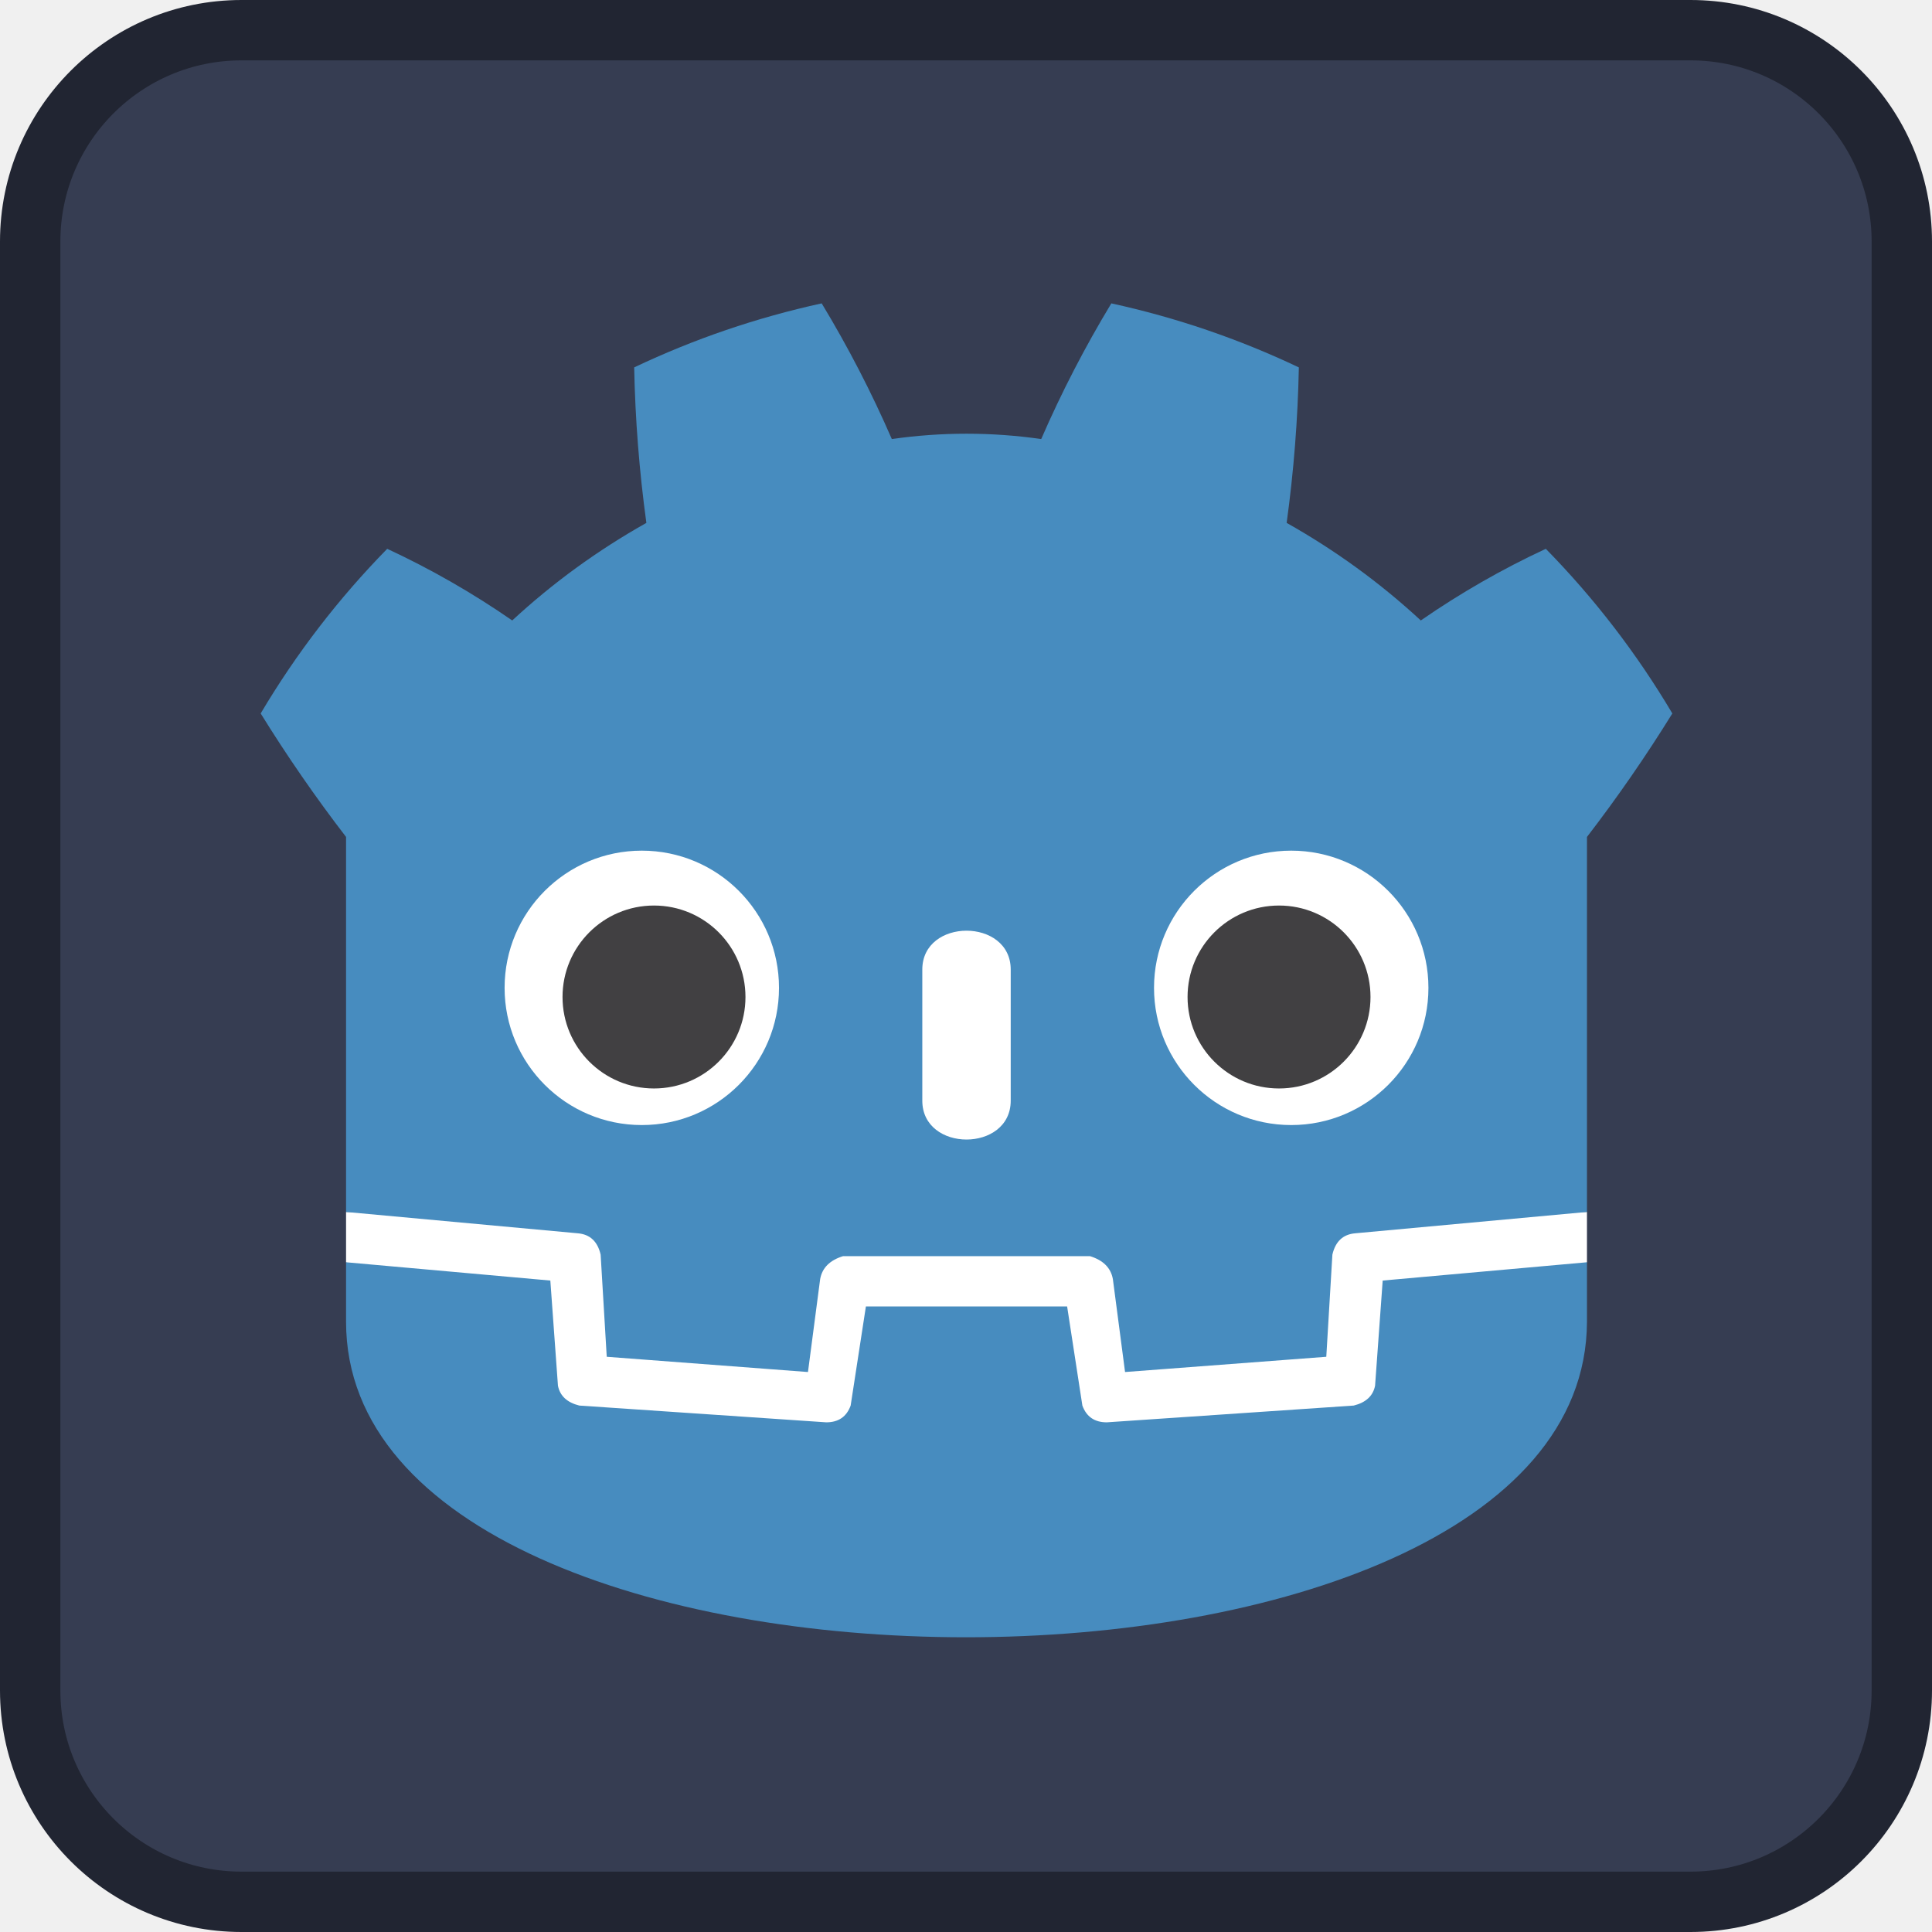
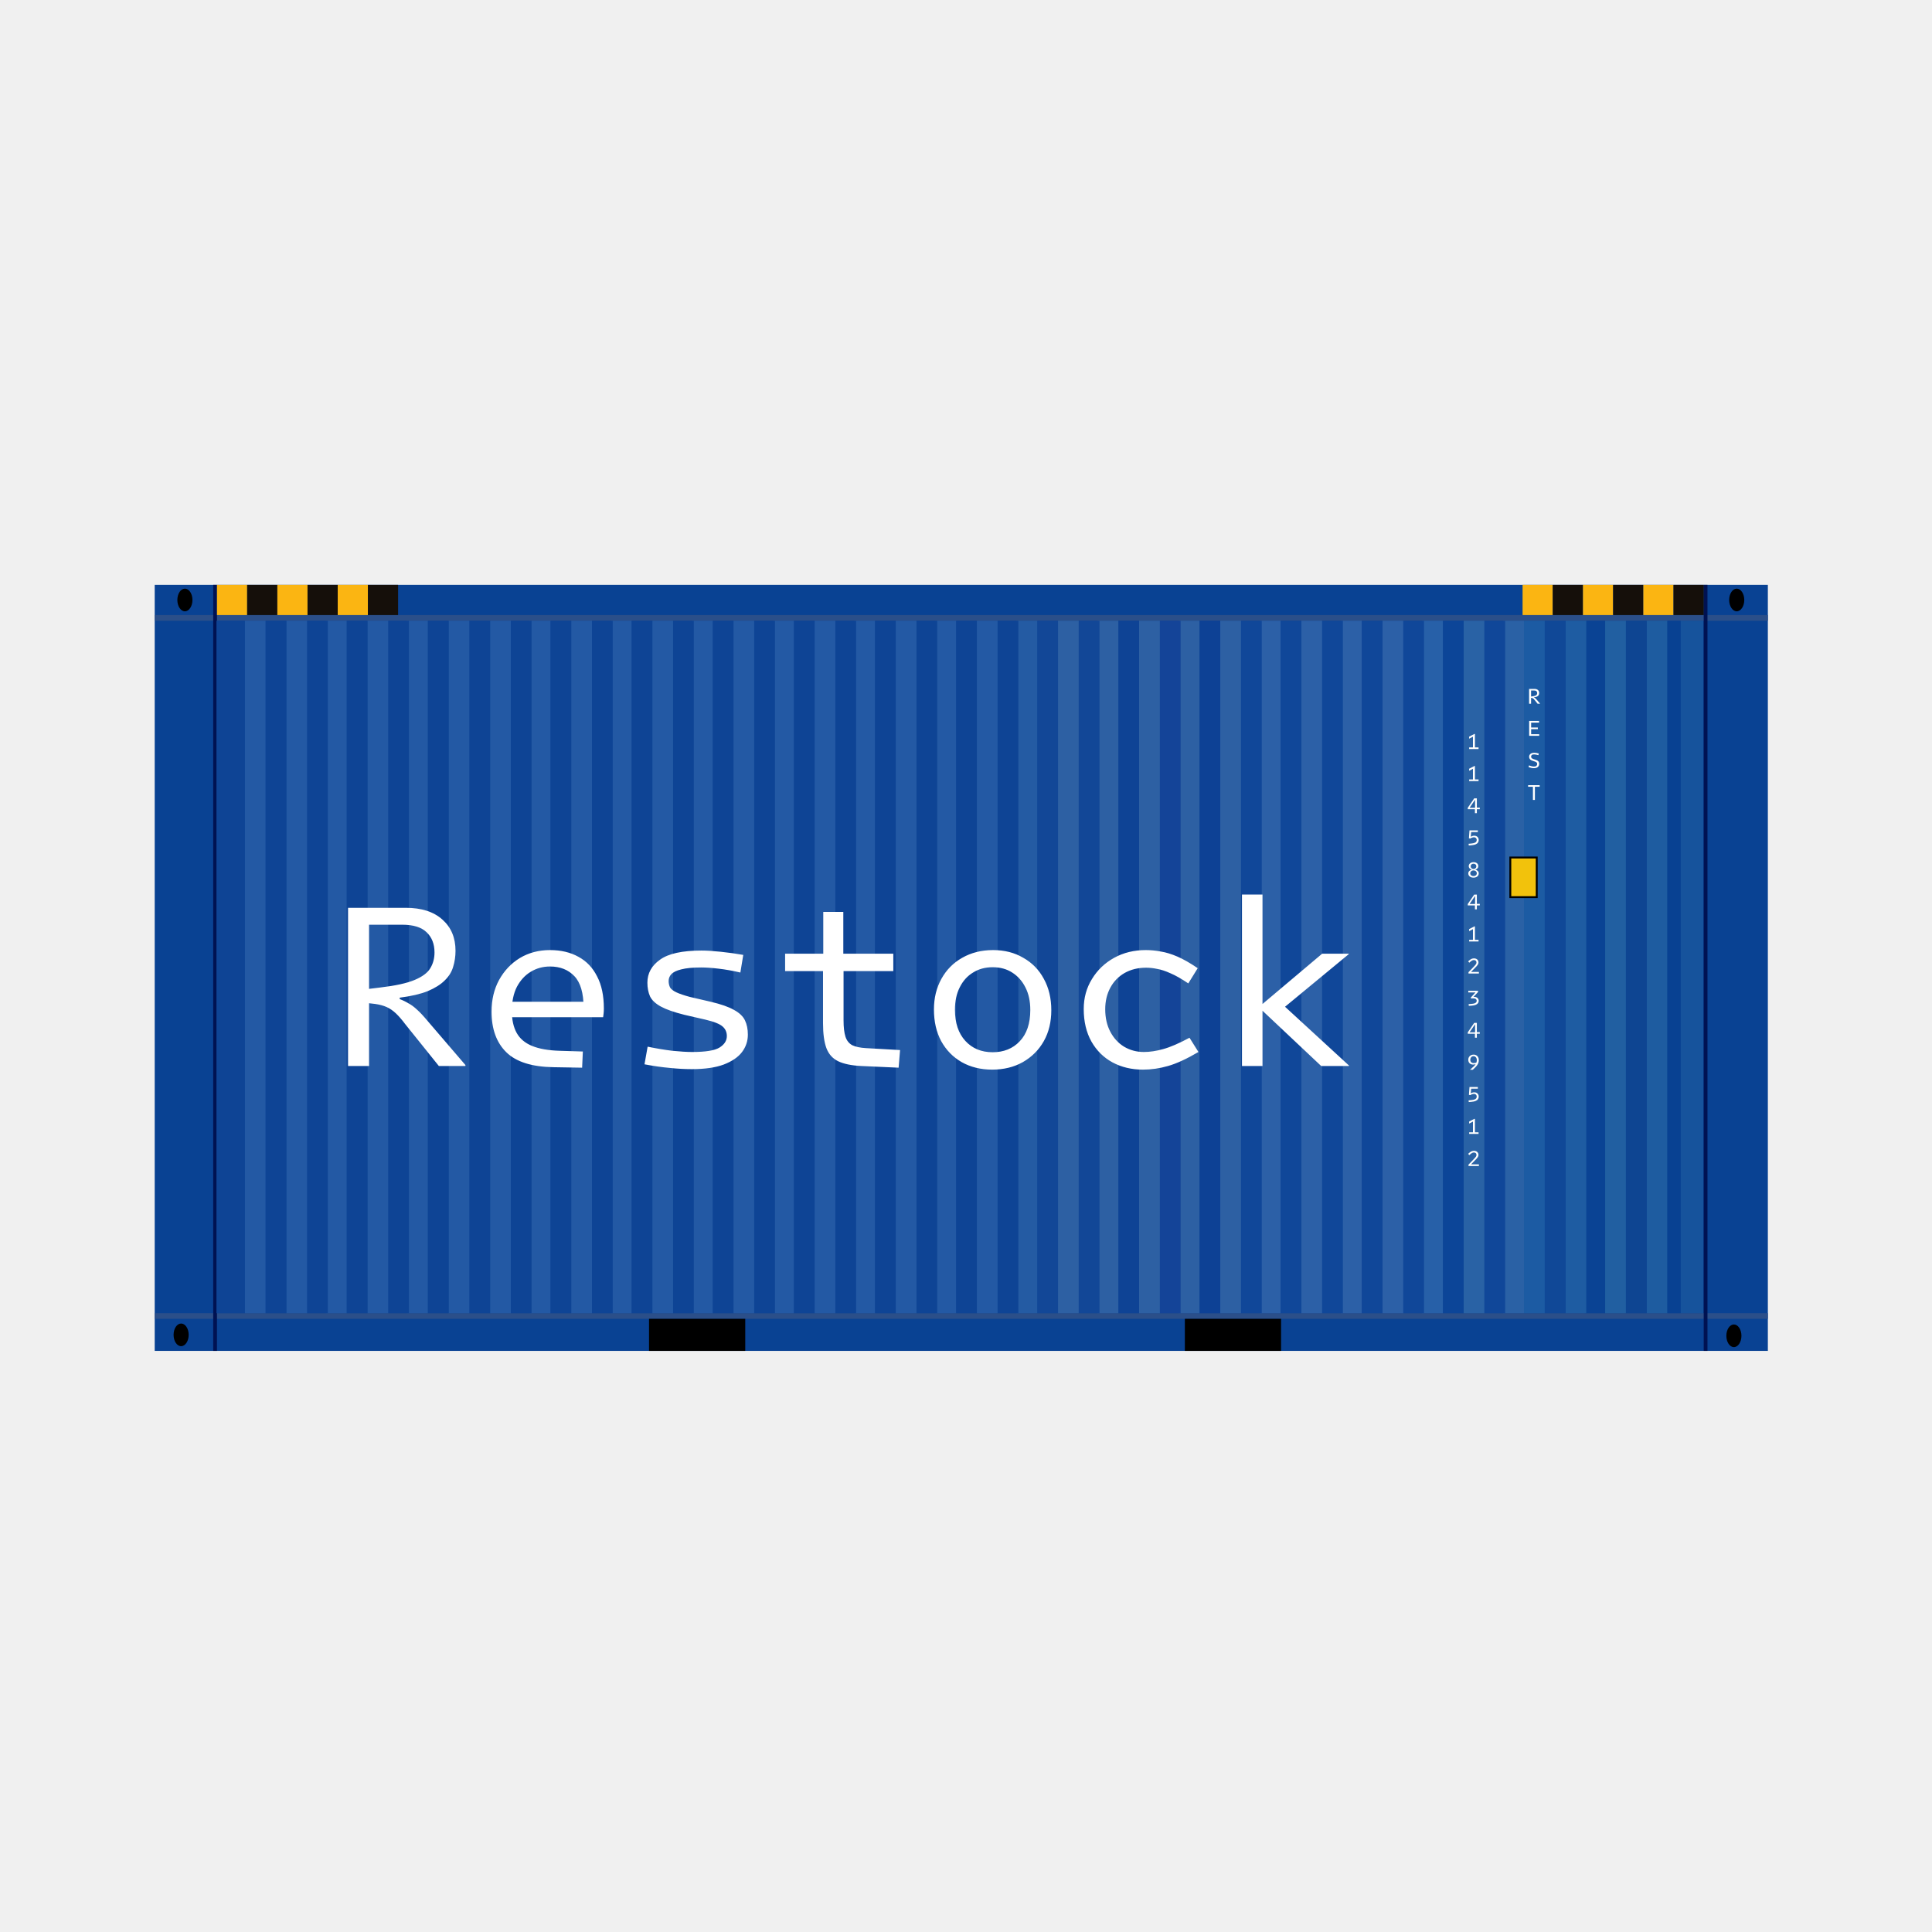
- <svg xmlns="http://www.w3.org/2000/svg" width="128" height="128">
-   <rect width="124" height="124" x="2" y="2" fill="#363d52" stroke="#212532" stroke-width="4" rx="14" />
-   <g fill="#fff" transform="translate(12.322 12.322)scale(.101)">
-     <path d="M105 673v33q407 354 814 0v-33z" />
-     <path fill="#478cbf" d="m105 673 152 14q12 1 15 14l4 67 132 10 8-61q2-11 15-15h162q13 4 15 15l8 61 132-10 4-67q3-13 15-14l152-14V427q30-39 56-81-35-59-83-108-43 20-82 47-40-37-88-64 7-51 8-102-59-28-123-42-26 43-46 89-49-7-98 0-20-46-46-89-64 14-123 42 1 51 8 102-48 27-88 64-39-27-82-47-48 49-83 108 26 42 56 81zm0 33v39c0 276 813 276 814 0v-39l-134 12-5 69q-2 10-14 13l-162 11q-12 0-16-11l-10-65H446l-10 65q-4 11-16 11l-162-11q-12-3-14-13l-5-69z" />
-     <path d="M483 600c0 34 58 34 58 0v-86c0-34-58-34-58 0z" />
-     <circle cx="725" cy="526" r="90" />
-     <circle cx="299" cy="526" r="90" />
-   </g>
-   <g fill="#414042" transform="translate(12.322 12.322)scale(.101)">
-     <circle cx="307" cy="532" r="60" />
-     <circle cx="717" cy="532" r="60" />
-   </g>
+ <svg xmlns="http://www.w3.org/2000/svg" width="1024" height="1024" viewBox="0 0 1024 1024" fill="none">
+   <rect x="82" y="310" width="855" height="406" fill="#094293" />
+   <ellipse cx="919" cy="708" rx="4" ry="6" fill="black" />
+   <path d="M100 707.5C100 710.814 98.209 713.5 96 713.5C93.791 713.5 92 710.814 92 707.5C92 704.186 93.791 701.5 96 701.5C98.209 701.5 100 704.186 100 707.5Z" fill="black" />
+   <ellipse cx="98" cy="318" rx="4" ry="6" fill="black" />
+   <rect x="82" y="696" width="855" height="3" fill="#2B4F89" />
+   <rect x="82" y="326" width="855" height="3" fill="#2B4F89" />
+   <rect x="113" y="310" width="2" height="406" fill="#001252" />
+   <rect x="903" y="310" width="2" height="406" fill="#001252" />
+   <path d="M924.5 318C924.5 321.314 922.709 324 920.5 324C918.291 324 916.5 321.314 916.5 318C916.5 314.686 918.291 312 920.5 312C922.709 312 924.5 314.686 924.5 318Z" fill="black" />
+   <rect x="344" y="699" width="51" height="17" fill="black" />
+   <rect x="628" y="699" width="51" height="17" fill="black" />
+   <rect x="890.75" y="329" width="12" height="367" fill="#16539C" />
+   <rect x="872.75" y="329" width="11" height="367" fill="#1E5CA0" />
+   <rect x="883.75" y="329" width="7" height="367" fill="#084192" />
+   <rect x="861.75" y="329" width="11" height="367" fill="#0E4592" />
+   <rect x="850.75" y="329" width="11" height="367" fill="#215FA1" />
+   <rect x="839.75" y="329" width="11" height="367" fill="#0A4394" />
+   <rect x="829.75" y="329" width="11" height="367" fill="#1E5CA2" />
+   <rect x="818.75" y="329" width="11" height="367" fill="#104897" />
+   <rect x="807.75" y="329" width="11" height="367" fill="#1C5BA3" />
+   <rect x="796.75" y="329" width="11" height="367" fill="#2A61A5" />
+   <rect x="786.75" y="329" width="11" height="367" fill="#104799" />
+   <rect x="775.75" y="329" width="11" height="367" fill="#2962A5" />
+   <rect x="764.75" y="329" width="11" height="367" fill="#0C4598" />
+   <rect x="753.75" y="329" width="11" height="367" fill="#2760A8" />
+   <rect x="743.75" y="329" width="11" height="367" fill="#104799" />
+   <rect x="732.75" y="329" width="11" height="367" fill="#2C60A7" />
+   <rect x="721.75" y="329" width="11" height="367" fill="#104799" />
+   <rect x="710.75" y="329" width="11" height="367" fill="#2C60A7" />
+   <rect x="700.75" y="329" width="11" height="367" fill="#104799" />
+   <rect x="689.75" y="329" width="11" height="367" fill="#2C60A7" />
+   <rect x="678.75" y="329" width="11" height="367" fill="#104799" />
+   <rect x="667.75" y="329" width="11" height="367" fill="#2C60A7" />
+   <rect x="657.75" y="329" width="11" height="367" fill="#104799" />
+   <rect x="646.75" y="329" width="11" height="367" fill="#2D60A3" />
+   <rect x="635.75" y="329" width="11" height="367" fill="#0D4195" />
+   <rect x="624.75" y="329" width="11" height="367" fill="#2D60A3" />
+   <rect x="614.75" y="329" width="11" height="367" fill="#144498" />
+   <rect x="603.75" y="329" width="11" height="367" fill="#2D60A3" />
+   <rect x="592.75" y="329" width="11" height="367" fill="#0E4395" />
+   <rect x="581.75" y="329" width="11" height="367" fill="#2D60A3" />
+   <rect x="571.75" y="329" width="11" height="367" fill="#124797" />
+   <rect x="560.75" y="329" width="11" height="367" fill="#2D60A3" />
+   <rect x="549.75" y="329" width="11" height="367" fill="#124797" />
+   <rect x="538.75" y="329" width="11" height="367" fill="#245BA3" />
+   <rect x="528.75" y="329" width="11" height="367" fill="#0E4495" />
+   <rect x="517.75" y="329" width="11" height="367" fill="#2359A4" />
+   <rect x="506.75" y="329" width="11" height="367" fill="#0E4495" />
+   <rect x="495.75" y="329" width="11" height="367" fill="#2359A4" />
+   <rect x="485.75" y="329" width="11" height="367" fill="#0E4495" />
+   <rect x="474.75" y="329" width="11" height="367" fill="#2359A4" />
+   <rect x="463.75" y="329" width="11" height="367" fill="#0E4495" />
+   <rect x="452.75" y="329" width="11" height="367" fill="#2359A4" />
+   <rect x="442.75" y="329" width="11" height="367" fill="#0E4495" />
+   <rect x="431.75" y="329" width="11" height="367" fill="#2359A4" />
+   <rect x="420.75" y="329" width="11" height="367" fill="#0E4495" />
+   <rect x="409.75" y="329" width="11" height="367" fill="#2359A4" />
+   <rect x="399.75" y="329" width="11" height="367" fill="#0E4495" />
+   <rect x="388.75" y="329" width="11" height="367" fill="#2359A4" />
+   <rect x="377.75" y="329" width="11" height="367" fill="#0E4495" />
+   <rect x="366.75" y="329" width="11" height="367" fill="#2359A4" />
+   <rect x="356.75" y="329" width="11" height="367" fill="#0E4495" />
+   <rect x="345.75" y="329" width="11" height="367" fill="#2359A4" />
+   <rect x="334.75" y="329" width="11" height="367" fill="#0E4495" />
+   <rect x="323.75" y="329" width="11" height="367" fill="#2359A4" />
+   <rect x="313.75" y="329" width="11" height="367" fill="#0E4495" />
+   <rect x="302.75" y="329" width="11" height="367" fill="#2359A4" />
+   <rect x="291.75" y="329" width="11" height="367" fill="#0E4495" />
+   <rect x="280.75" y="329" width="11" height="367" fill="#2359A4" />
+   <rect x="270.75" y="329" width="11" height="367" fill="#0E4495" />
+   <rect x="259.75" y="329" width="11" height="367" fill="#2359A4" />
+   <rect x="248.75" y="329" width="11" height="367" fill="#0E4495" />
+   <rect x="237.75" y="329" width="11" height="367" fill="#2359A4" />
+   <rect x="226.75" y="329" width="11" height="367" fill="#0E4495" />
+   <rect x="215.75" y="329" width="11" height="367" fill="#2359A4" />
+   <rect x="205.75" y="329" width="11" height="367" fill="#0E4495" />
+   <rect x="194.75" y="329" width="11" height="367" fill="#2359A4" />
+   <rect x="183.75" y="329" width="11" height="367" fill="#0E4495" />
+   <rect x="172.75" y="329" width="11" height="367" fill="#2359A4" />
+   <rect x="162.75" y="329" width="11" height="367" fill="#0E4495" />
+   <rect x="151.75" y="329" width="11" height="367" fill="#2359A4" />
+   <rect x="140.75" y="329" width="11" height="367" fill="#0E4495" />
+   <rect x="129.75" y="329" width="11" height="367" fill="#2359A4" />
+   <rect x="114.75" y="329" width="15" height="367" fill="#0E4495" />
+   <rect x="115" y="310" width="16" height="16" fill="#FBB512" />
+   <rect x="131" y="310" width="16" height="16" fill="#150F0A" />
+   <rect x="147" y="310" width="16" height="16" fill="#FBB512" />
+   <rect x="163" y="310" width="16" height="16" fill="#150F0A" />
+   <rect x="179" y="310" width="16" height="16" fill="#FBB512" />
+   <rect x="195" y="310" width="16" height="16" fill="#150F0A" />
+   <rect x="807" y="310" width="16" height="16" fill="#FBB512" />
+   <rect x="823" y="310" width="16" height="16" fill="#150F0A" />
+   <rect x="839" y="310" width="16" height="16" fill="#FBB512" />
+   <rect x="855" y="310" width="16" height="16" fill="#150F0A" />
+   <rect x="871" y="310" width="16" height="16" fill="#FBB512" />
+   <rect x="887" y="310" width="16" height="16" fill="#150F0A" />
+   <rect x="800.5" y="454.5" width="14" height="21" fill="#F2C20C" stroke="black" />
+   <path d="M781.454 389.008H781.742V397H780.698V389.716L781.454 389.008ZM778.67 391.516V390.448L781.454 389.008V390.064L778.67 391.516ZM778.682 397V396.136H783.662V397H778.682ZM781.454 406.008H781.742V414H780.698V406.716L781.454 406.008ZM778.67 408.516V407.448L781.454 406.008V407.064L778.67 408.516ZM778.682 414V413.136H783.662V414H778.682ZM777.95 428.9V428.312L778.418 428.132H782.198L782.282 428.06H784.322V428.9H777.95ZM777.95 428.456V428.156L781.358 423.14H782.03L782.09 423.476L778.718 428.42L778.958 427.772V428.444L777.95 428.456ZM782.762 423.14V431H781.742V428.516L781.826 428.42V423.14H782.762ZM778.97 440.14H783.29V441.004H779.174L778.97 440.872V440.14ZM778.862 440.14H779.822L779.522 443.656L779.306 444.424L778.598 444.316L778.562 444.256L778.862 440.14ZM783.746 445.228C783.746 445.732 783.618 446.18 783.362 446.572C783.114 446.956 782.706 447.272 782.138 447.52C781.57 447.76 780.814 447.92 779.87 448L778.478 448.12L778.382 447.22L779.81 447.088C780.546 447.016 781.122 446.9 781.538 446.74C781.962 446.58 782.258 446.372 782.426 446.116C782.602 445.86 782.69 445.56 782.69 445.216C782.69 444.912 782.622 444.652 782.486 444.436C782.358 444.22 782.182 444.06 781.958 443.956C781.742 443.844 781.502 443.788 781.238 443.788C780.918 443.788 780.594 443.844 780.266 443.956C779.946 444.06 779.626 444.216 779.306 444.424L779.234 443.74C779.578 443.468 779.93 443.268 780.29 443.14C780.65 443.012 781.03 442.948 781.43 442.948C781.846 442.948 782.23 443.036 782.582 443.212C782.934 443.388 783.214 443.648 783.422 443.992C783.638 444.328 783.746 444.74 783.746 445.228ZM782.006 460.956L780.002 460.896C779.538 460.76 779.166 460.536 778.886 460.224C778.606 459.904 778.466 459.536 778.466 459.12C778.466 458.68 778.574 458.3 778.79 457.98C779.014 457.652 779.318 457.4 779.702 457.224C780.094 457.048 780.534 456.96 781.022 456.96C781.51 456.96 781.942 457.048 782.318 457.224C782.694 457.392 782.99 457.636 783.206 457.956C783.422 458.276 783.53 458.656 783.53 459.096C783.53 459.512 783.39 459.88 783.11 460.2C782.83 460.52 782.462 460.752 782.006 460.896V460.956ZM781.01 460.56C781.282 460.56 781.53 460.5 781.754 460.38C781.978 460.26 782.158 460.096 782.294 459.888C782.43 459.672 782.498 459.424 782.498 459.144C782.498 458.728 782.354 458.4 782.066 458.16C781.786 457.912 781.43 457.788 780.998 457.788C780.566 457.788 780.206 457.912 779.918 458.16C779.638 458.4 779.498 458.736 779.498 459.168C779.498 459.448 779.566 459.692 779.702 459.9C779.846 460.108 780.03 460.272 780.254 460.392C780.486 460.504 780.738 460.56 781.01 460.56ZM780.986 465.18C780.458 465.18 779.986 465.088 779.57 464.904C779.154 464.72 778.826 464.46 778.586 464.124C778.346 463.788 778.226 463.388 778.226 462.924C778.226 462.46 778.39 462.052 778.718 461.7C779.046 461.348 779.474 461.1 780.002 460.956V460.896L782.006 460.956C782.534 461.092 782.958 461.336 783.278 461.688C783.606 462.032 783.77 462.436 783.77 462.9C783.77 463.364 783.646 463.768 783.398 464.112C783.158 464.448 782.83 464.712 782.414 464.904C781.998 465.088 781.522 465.18 780.986 465.18ZM781.01 464.352C781.498 464.352 781.906 464.22 782.234 463.956C782.57 463.684 782.738 463.316 782.738 462.852C782.738 462.548 782.658 462.284 782.498 462.06C782.346 461.828 782.138 461.652 781.874 461.532C781.618 461.404 781.326 461.34 780.998 461.34C780.678 461.34 780.386 461.404 780.122 461.532C779.858 461.66 779.646 461.84 779.486 462.072C779.334 462.304 779.258 462.572 779.258 462.876C779.258 463.324 779.422 463.684 779.75 463.956C780.086 464.22 780.506 464.352 781.01 464.352ZM777.95 479.9V479.312L778.418 479.132H782.198L782.282 479.06H784.322V479.9H777.95ZM777.95 479.456V479.156L781.358 474.14H782.03L782.09 474.476L778.718 479.42L778.958 478.772V479.444L777.95 479.456ZM782.762 474.14V482H781.742V479.516L781.826 479.42V474.14H782.762ZM781.454 491.008H781.742V499H780.698V491.716L781.454 491.008ZM778.67 493.516V492.448L781.454 491.008V492.064L778.67 493.516ZM778.682 499V498.136H783.662V499H778.682ZM778.334 516V515.46L779.042 515.136H783.842V516H778.334ZM783.626 510.084C783.626 510.3 783.598 510.504 783.542 510.696C783.486 510.888 783.39 511.092 783.254 511.308C783.118 511.524 782.918 511.78 782.654 512.076C782.398 512.364 782.062 512.716 781.646 513.132L779.414 515.388L779.702 514.776V515.568L778.334 515.58V515.28L780.866 512.652C781.234 512.268 781.526 511.952 781.742 511.704C781.966 511.448 782.138 511.232 782.258 511.056C782.378 510.88 782.458 510.72 782.498 510.576C782.538 510.432 782.558 510.28 782.558 510.12C782.558 509.736 782.442 509.428 782.21 509.196C781.986 508.964 781.654 508.848 781.214 508.848C780.95 508.848 780.702 508.892 780.47 508.98C780.246 509.06 779.998 509.2 779.726 509.4C779.462 509.6 779.134 509.884 778.742 510.252L778.166 509.544C778.59 509.136 778.97 508.82 779.306 508.596C779.642 508.364 779.966 508.2 780.278 508.104C780.59 508.008 780.918 507.96 781.262 507.96C781.726 507.96 782.134 508.048 782.486 508.224C782.838 508.4 783.114 508.648 783.314 508.968C783.522 509.28 783.626 509.652 783.626 510.084ZM781.034 528.692L780.134 528.524C780.294 528.468 780.462 528.424 780.638 528.392C780.814 528.36 780.994 528.344 781.178 528.344C781.794 528.344 782.29 528.448 782.666 528.656C783.042 528.856 783.314 529.116 783.482 529.436C783.658 529.756 783.746 530.088 783.746 530.432C783.746 530.904 783.618 531.324 783.362 531.692C783.114 532.052 782.706 532.348 782.138 532.58C781.578 532.812 780.838 532.96 779.918 533.024L778.49 533.12L778.406 532.196L779.846 532.088C780.558 532.04 781.118 531.944 781.526 531.8C781.942 531.656 782.238 531.468 782.414 531.236C782.59 531.004 782.678 530.74 782.678 530.444C782.678 530.052 782.53 529.74 782.234 529.508C781.946 529.268 781.462 529.148 780.782 529.148C780.598 529.148 780.422 529.156 780.254 529.172C780.086 529.188 779.91 529.212 779.726 529.244L779.534 528.764L782.27 525.74L781.994 526.364V525.548H783.386V525.8L780.734 528.644L781.034 528.02V528.692ZM778.226 526.004V525.14H783.386V525.608L782.858 526.004H778.226ZM777.95 547.9V547.312L778.418 547.132H782.198L782.282 547.06H784.322V547.9H777.95ZM777.95 547.456V547.156L781.358 542.14H782.03L782.09 542.476L778.718 547.42L778.958 546.772V547.444L777.95 547.456ZM782.762 542.14V550H781.742V547.516L781.826 547.42V542.14H782.762ZM782.738 561.912C782.738 561.472 782.662 561.096 782.51 560.784C782.358 560.472 782.15 560.232 781.886 560.064C781.63 559.896 781.334 559.812 780.998 559.812C780.646 559.812 780.342 559.896 780.086 560.064C779.83 560.232 779.63 560.46 779.486 560.748C779.35 561.028 779.282 561.352 779.282 561.72C779.282 562.24 779.434 562.66 779.738 562.98C780.05 563.3 780.482 563.46 781.034 563.46C781.362 563.46 781.69 563.428 782.018 563.364C782.346 563.292 782.686 563.18 783.038 563.028L782.714 563.808C782.346 563.968 782.006 564.084 781.694 564.156C781.39 564.22 781.09 564.252 780.794 564.252C780.282 564.252 779.83 564.148 779.438 563.94C779.054 563.732 778.754 563.436 778.538 563.052C778.322 562.668 778.214 562.216 778.214 561.696C778.214 561.16 778.334 560.688 778.574 560.28C778.822 559.864 779.162 559.54 779.594 559.308C780.026 559.076 780.526 558.96 781.094 558.96C781.574 558.96 782.018 559.072 782.426 559.296C782.842 559.52 783.174 559.848 783.422 560.28C783.67 560.704 783.794 561.232 783.794 561.864C783.794 562.376 783.722 562.852 783.578 563.292C783.442 563.724 783.222 564.152 782.918 564.576C782.622 565 782.234 565.44 781.754 565.896L780.59 567H779.162L779.15 566.976L780.83 565.476C781.286 565.076 781.65 564.684 781.922 564.3C782.202 563.908 782.406 563.516 782.534 563.124C782.67 562.732 782.738 562.328 782.738 561.912ZM778.97 576.14H783.29V577.004H779.174L778.97 576.872V576.14ZM778.862 576.14H779.822L779.522 579.656L779.306 580.424L778.598 580.316L778.562 580.256L778.862 576.14ZM783.746 581.228C783.746 581.732 783.618 582.18 783.362 582.572C783.114 582.956 782.706 583.272 782.138 583.52C781.57 583.76 780.814 583.92 779.87 584L778.478 584.12L778.382 583.22L779.81 583.088C780.546 583.016 781.122 582.9 781.538 582.74C781.962 582.58 782.258 582.372 782.426 582.116C782.602 581.86 782.69 581.56 782.69 581.216C782.69 580.912 782.622 580.652 782.486 580.436C782.358 580.22 782.182 580.06 781.958 579.956C781.742 579.844 781.502 579.788 781.238 579.788C780.918 579.788 780.594 579.844 780.266 579.956C779.946 580.06 779.626 580.216 779.306 580.424L779.234 579.74C779.578 579.468 779.93 579.268 780.29 579.14C780.65 579.012 781.03 578.948 781.43 578.948C781.846 578.948 782.23 579.036 782.582 579.212C782.934 579.388 783.214 579.648 783.422 579.992C783.638 580.328 783.746 580.74 783.746 581.228ZM781.454 593.008H781.742V601H780.698V593.716L781.454 593.008ZM778.67 595.516V594.448L781.454 593.008V594.064L778.67 595.516ZM778.682 601V600.136H783.662V601H778.682ZM778.334 618V617.46L779.042 617.136H783.842V618H778.334ZM783.626 612.084C783.626 612.3 783.598 612.504 783.542 612.696C783.486 612.888 783.39 613.092 783.254 613.308C783.118 613.524 782.918 613.78 782.654 614.076C782.398 614.364 782.062 614.716 781.646 615.132L779.414 617.388L779.702 616.776V617.568L778.334 617.58V617.28L780.866 614.652C781.234 614.268 781.526 613.952 781.742 613.704C781.966 613.448 782.138 613.232 782.258 613.056C782.378 612.88 782.458 612.72 782.498 612.576C782.538 612.432 782.558 612.28 782.558 612.12C782.558 611.736 782.442 611.428 782.21 611.196C781.986 610.964 781.654 610.848 781.214 610.848C780.95 610.848 780.702 610.892 780.47 610.98C780.246 611.06 779.998 611.2 779.726 611.4C779.462 611.6 779.134 611.884 778.742 612.252L778.166 611.544C778.59 611.136 778.97 610.82 779.306 610.596C779.642 610.364 779.966 610.2 780.278 610.104C780.59 610.008 780.918 609.96 781.262 609.96C781.726 609.96 782.134 610.048 782.486 610.224C782.838 610.4 783.114 610.648 783.314 610.968C783.522 611.28 783.626 611.652 783.626 612.084Z" fill="white" />
+   <path d="M810.97 365.14H813.322C814.106 365.14 814.714 365.336 815.146 365.728C815.578 366.112 815.794 366.628 815.794 367.276C815.794 367.556 815.754 367.824 815.674 368.08C815.602 368.328 815.462 368.552 815.254 368.752C815.054 368.952 814.774 369.128 814.414 369.28C814.054 369.424 813.59 369.532 813.022 369.604V369.808H810.97V369.232L812.05 369.1C812.802 369.012 813.37 368.888 813.754 368.728C814.138 368.568 814.398 368.376 814.534 368.152C814.678 367.92 814.75 367.656 814.75 367.36C814.75 366.936 814.618 366.6 814.354 366.352C814.098 366.104 813.694 365.98 813.142 365.98H810.97V365.14ZM810.454 365.14H811.498V373H810.454V365.14ZM816.286 372.952V373H814.966L813.298 370.924C813.13 370.7 812.974 370.52 812.83 370.384C812.686 370.248 812.534 370.144 812.374 370.072C812.214 370 812.022 369.948 811.798 369.916C811.582 369.884 811.306 369.86 810.97 369.844V369.676H813.022C813.19 369.74 813.338 369.812 813.466 369.892C813.602 369.964 813.742 370.068 813.886 370.204C814.03 370.332 814.202 370.516 814.402 370.756L816.286 372.952ZM810.49 382.14H811.534V390H810.49V382.14ZM810.634 383.004V382.14H815.734V383.004H810.634ZM810.634 390V389.136H815.818V390H810.634ZM810.634 386.46V385.596H815.086V386.46H810.634ZM813.01 406.292C813.602 406.292 814.038 406.172 814.318 405.932C814.598 405.684 814.738 405.348 814.738 404.924C814.738 404.716 814.694 404.532 814.606 404.372C814.526 404.212 814.386 404.068 814.186 403.94C813.986 403.804 813.71 403.684 813.358 403.58L812.506 403.304C811.77 403.072 811.246 402.772 810.934 402.404C810.622 402.036 810.466 401.58 810.466 401.036C810.466 400.684 810.562 400.352 810.754 400.04C810.954 399.728 811.25 399.476 811.642 399.284C812.042 399.084 812.546 398.984 813.154 398.984C813.578 398.984 813.97 399.016 814.33 399.08C814.69 399.144 815.102 399.24 815.566 399.368L815.386 400.268C814.906 400.124 814.482 400.02 814.114 399.956C813.754 399.884 813.426 399.848 813.13 399.848C812.546 399.848 812.13 399.956 811.882 400.172C811.642 400.388 811.522 400.652 811.522 400.964C811.522 401.18 811.562 401.376 811.642 401.552C811.73 401.728 811.874 401.884 812.074 402.02C812.274 402.148 812.554 402.272 812.914 402.392L813.778 402.656C814.506 402.888 815.022 403.172 815.326 403.508C815.638 403.844 815.794 404.3 815.794 404.876C815.794 405.348 815.682 405.756 815.458 406.1C815.242 406.436 814.926 406.696 814.51 406.88C814.094 407.064 813.59 407.156 812.998 407.156C812.55 407.156 812.094 407.108 811.63 407.012C811.174 406.916 810.682 406.768 810.154 406.568L810.406 405.68C810.918 405.872 811.398 406.024 811.846 406.136C812.294 406.24 812.682 406.292 813.01 406.292ZM812.482 416.62H813.526V424H812.482V416.62ZM809.926 417.004V416.14H816.07V417.004H809.926Z" fill="white" />
+   <path d="M189.977 481.16H215.065C223.427 481.16 229.913 483.251 234.521 487.432C239.129 491.528 241.433 497.032 241.433 503.944C241.433 506.931 241.006 509.789 240.153 512.52C239.385 515.165 237.891 517.555 235.673 519.688C233.539 521.821 230.553 523.699 226.713 525.32C222.873 526.856 217.923 528.008 211.865 528.776V530.952H189.977V524.808L201.497 523.4C209.518 522.461 215.577 521.139 219.673 519.432C223.769 517.725 226.542 515.677 227.993 513.288C229.529 510.813 230.297 507.997 230.297 504.84C230.297 500.317 228.889 496.733 226.073 494.088C223.342 491.443 219.033 490.12 213.145 490.12H189.977V481.16ZM184.473 481.16H195.609V565H184.473V481.16ZM246.681 564.488V565H232.601L214.809 542.856C213.017 540.467 211.353 538.547 209.817 537.096C208.281 535.645 206.659 534.536 204.953 533.768C203.246 533 201.198 532.445 198.809 532.104C196.505 531.763 193.561 531.507 189.977 531.336V529.544H211.865C213.657 530.227 215.235 530.995 216.601 531.848C218.051 532.616 219.545 533.725 221.081 535.176C222.617 536.541 224.451 538.504 226.585 541.064L246.681 564.488ZM296.634 556.936L308.922 557.32L308.538 565.896L293.434 565.64C281.914 565.469 273.551 562.824 268.346 557.704C263.14 552.584 260.538 545.416 260.538 536.2C260.538 529.885 261.86 524.296 264.506 519.432C267.236 514.483 270.906 510.6 275.514 507.784C280.207 504.968 285.54 503.56 291.514 503.56C297.316 503.56 302.351 504.755 306.618 507.144C310.884 509.448 314.17 512.904 316.474 517.512C318.863 522.035 320.058 527.709 320.058 534.536C320.058 535.475 320.015 536.328 319.93 537.096C319.844 537.864 319.759 538.547 319.674 539.144H266.042V530.952H313.786L309.306 534.024C309.306 526.344 307.684 520.797 304.442 517.384C301.199 513.971 296.89 512.264 291.514 512.264C287.759 512.264 284.346 513.203 281.274 515.08C278.287 516.872 275.855 519.517 273.978 523.016C272.186 526.515 271.29 530.781 271.29 535.816C271.29 540.509 272.143 544.392 273.85 547.464C275.556 550.536 278.287 552.84 282.042 554.376C285.796 555.912 290.66 556.765 296.634 556.936ZM396.379 548.36C396.379 551.773 395.355 554.845 393.307 557.576C391.259 560.307 388.016 562.525 383.579 564.232C379.227 565.853 373.595 566.664 366.683 566.664C362.928 566.664 359.045 566.451 355.035 566.024C351.024 565.683 346.544 565.043 341.595 564.104L343.259 554.76C347.781 555.699 352.133 556.424 356.315 556.936C360.581 557.363 364.08 557.576 366.811 557.576C373.893 557.576 378.715 556.808 381.275 555.272C383.92 553.651 385.243 551.603 385.243 549.128C385.243 547.08 384.517 545.416 383.067 544.136C381.616 542.771 378.544 541.533 373.851 540.424L362.715 537.864C357.253 536.499 353.115 535.048 350.299 533.512C347.483 531.976 345.563 530.184 344.539 528.136C343.6 526.003 343.131 523.571 343.131 520.84C343.131 515.891 345.349 511.837 349.787 508.68C354.224 505.437 361.563 503.816 371.803 503.816C374.619 503.816 378.032 504.029 382.043 504.456C386.139 504.883 390.107 505.437 393.947 506.12L392.411 515.464C388.4 514.525 384.56 513.843 380.891 513.416C377.307 512.989 374.235 512.776 371.675 512.776C367.152 512.776 363.611 513.117 361.051 513.8C358.576 514.397 356.827 515.251 355.803 516.36C354.864 517.384 354.395 518.579 354.395 519.944C354.395 521.224 354.651 522.376 355.163 523.4C355.76 524.339 356.869 525.192 358.491 525.96C360.112 526.728 362.501 527.539 365.659 528.392L376.667 530.952C382.128 532.232 386.267 533.683 389.083 535.304C391.899 536.84 393.819 538.675 394.843 540.808C395.867 542.941 396.379 545.459 396.379 548.36ZM436.22 542.344V514.696H416.124V505.48H436.348V483.336H446.972V505.48H473.468V514.696H447.1V540.808C447.1 544.477 447.441 547.379 448.124 549.512C448.806 551.56 450.001 553.053 451.708 553.992C453.5 554.845 455.932 555.357 459.004 555.528L477.052 556.552L476.284 565.896L456.444 565C451.238 564.744 447.142 563.891 444.156 562.44C441.254 560.989 439.206 558.685 438.012 555.528C436.817 552.285 436.22 547.891 436.22 542.344ZM525.853 566.92C519.794 566.92 514.418 565.597 509.725 562.952C505.117 560.307 501.49 556.595 498.845 551.816C496.285 547.037 495.005 541.448 495.005 535.048C495.005 528.989 496.327 523.571 498.973 518.792C501.618 514.013 505.287 510.301 509.981 507.656C514.759 504.925 520.221 503.56 526.365 503.56C532.423 503.56 537.757 504.925 542.365 507.656C547.058 510.301 550.685 514.013 553.245 518.792C555.89 523.571 557.213 529.117 557.213 535.432C557.213 541.661 555.89 547.123 553.245 551.816C550.599 556.509 546.887 560.221 542.109 562.952C537.415 565.597 531.997 566.92 525.853 566.92ZM526.109 557.704C531.997 557.704 536.775 555.784 540.445 551.944C544.199 548.019 546.077 542.472 546.077 535.304C546.077 530.696 545.223 526.728 543.517 523.4C541.81 519.987 539.463 517.341 536.477 515.464C533.575 513.587 530.119 512.648 526.109 512.648C522.183 512.648 518.727 513.587 515.741 515.464C512.754 517.256 510.407 519.859 508.701 523.272C506.994 526.6 506.141 530.568 506.141 535.176C506.141 542.173 507.975 547.677 511.645 551.688C515.314 555.699 520.135 557.704 526.109 557.704ZM607.422 512.904C603.155 512.904 599.358 513.843 596.03 515.72C592.787 517.597 590.27 520.2 588.478 523.528C586.686 526.856 585.79 530.653 585.79 534.92C585.79 539.443 586.686 543.411 588.478 546.824C590.27 550.237 592.702 552.883 595.774 554.76C598.931 556.637 602.43 557.576 606.27 557.576C609.427 557.576 612.84 557.064 616.51 556.04C620.264 555.016 624.915 553.011 630.462 550.024L635.198 557.576C628.968 561.245 623.592 563.72 619.07 565C614.632 566.28 610.195 566.92 605.758 566.92C599.784 566.92 594.408 565.64 589.63 563.08C584.936 560.52 581.224 556.851 578.494 552.072C575.763 547.208 574.398 541.448 574.398 534.792C574.398 528.904 575.848 523.613 578.75 518.92C581.651 514.141 585.576 510.387 590.526 507.656C595.475 504.925 601.064 503.56 607.294 503.56C609.939 503.56 612.584 503.816 615.23 504.328C617.96 504.755 620.904 505.651 624.062 507.016C627.219 508.381 630.803 510.429 634.814 513.16L629.822 521.224C626.152 518.749 622.995 516.957 620.35 515.848C617.704 514.653 615.358 513.885 613.31 513.544C611.347 513.117 609.384 512.904 607.422 512.904ZM669.151 474.12V565H658.271V474.12H669.151ZM668.127 533L700.767 505.48H714.847V505.736L676.703 537.224L668.127 533ZM667.359 534.024L668.127 533L676.958 529.8L714.975 564.744V565H700.255L667.359 534.024Z" fill="white" />
</svg>
